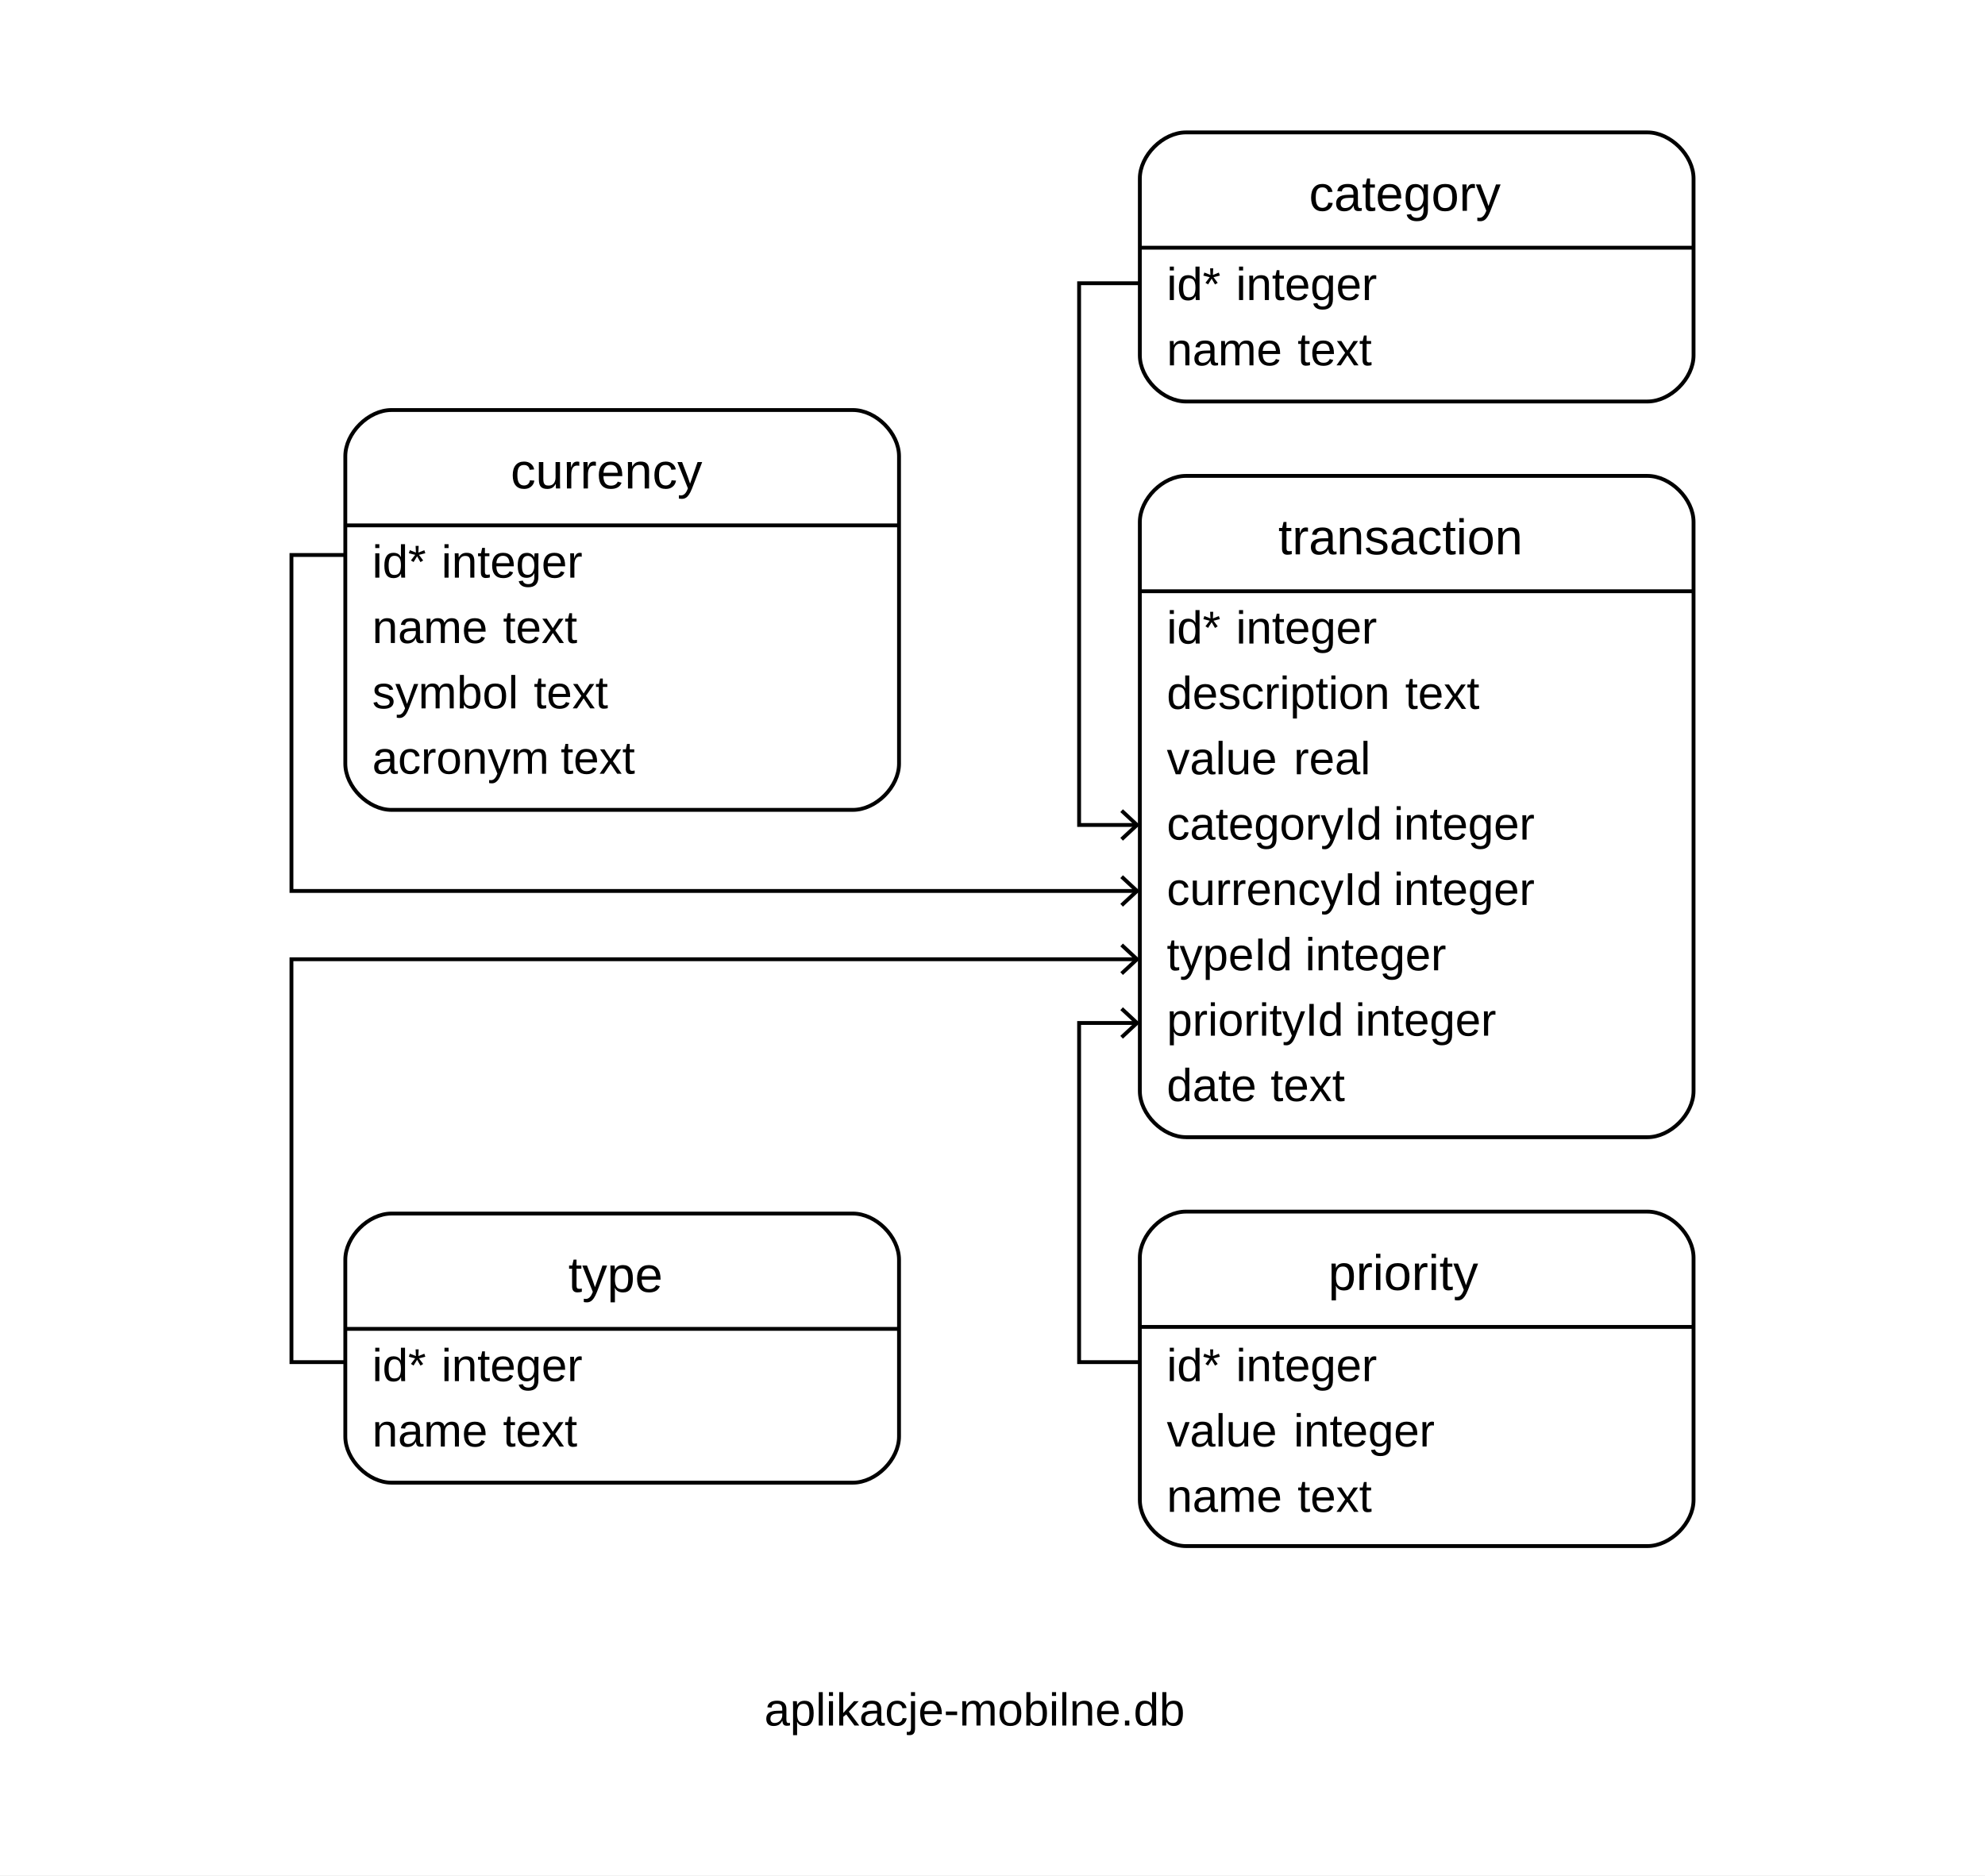
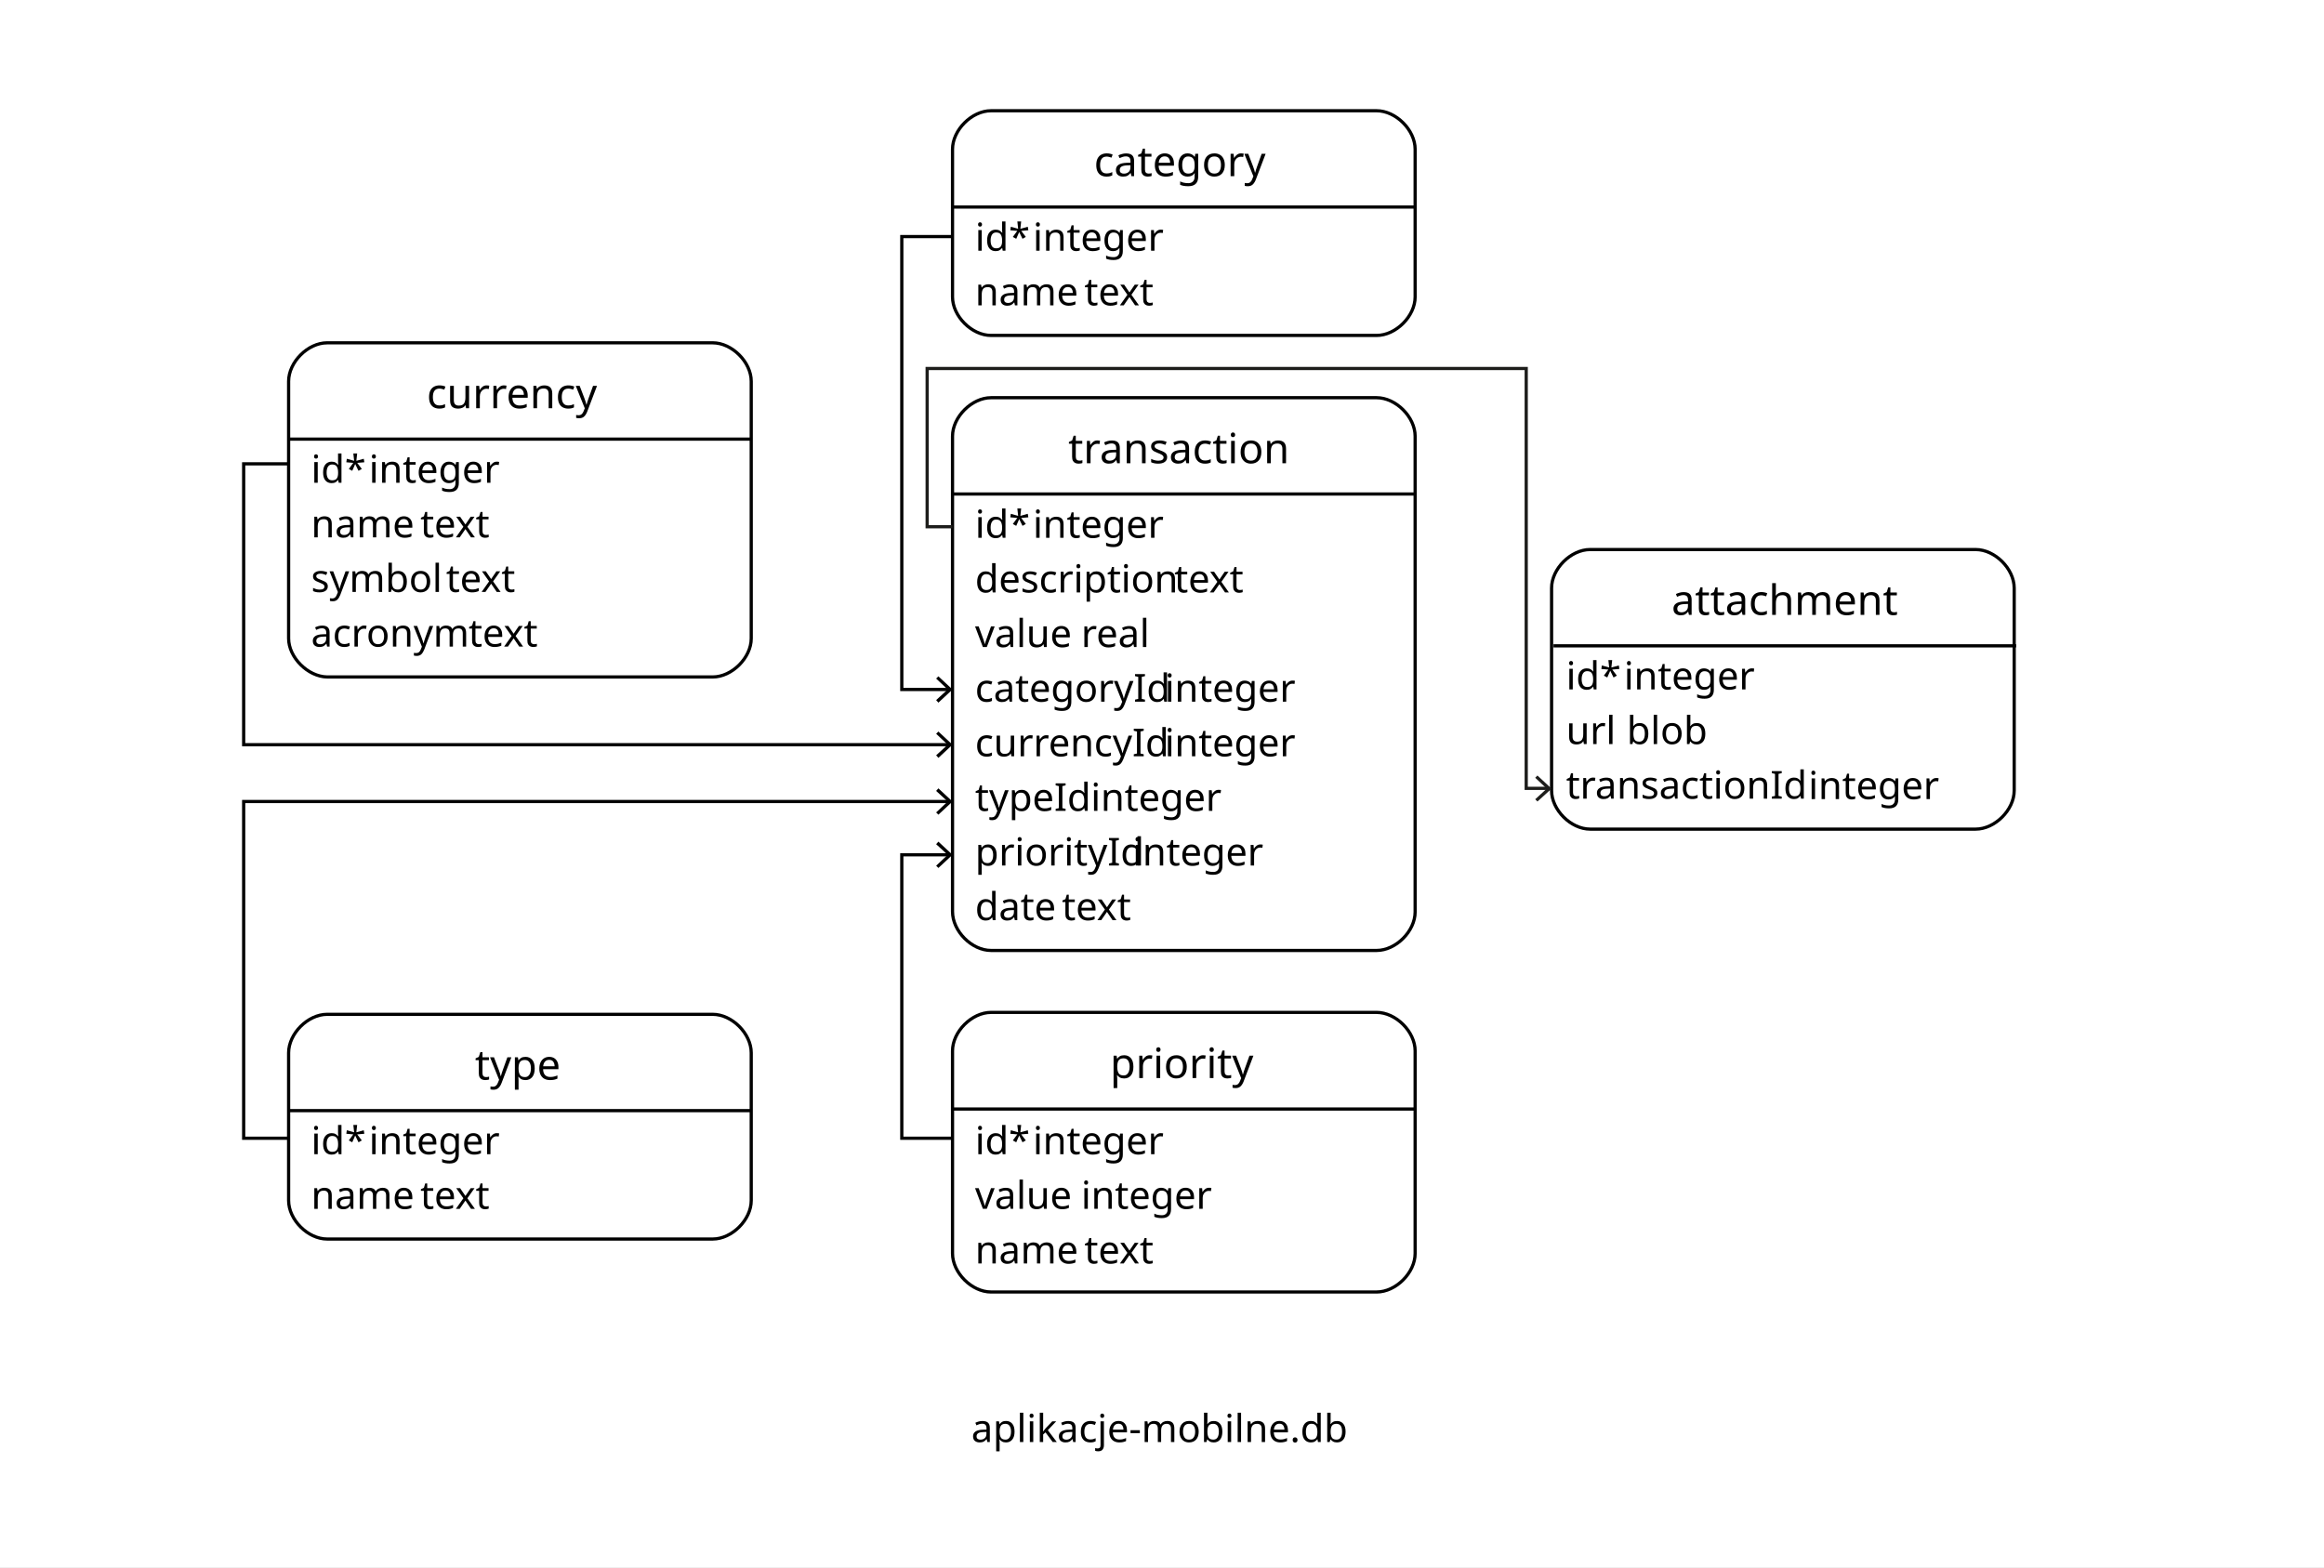
- <svg xmlns="http://www.w3.org/2000/svg" id="Warstwa_1" viewBox="0 0 516.73 488.22">
-   <defs>
-     <style>.cls-1{fill:#fff;}.cls-2{font-family:ArialMT, Arial;}.cls-2,.cls-3{font-size:12.01px;}.cls-2,.cls-3,.cls-4{isolation:isolate;}.cls-5{stroke-miterlimit:10;}.cls-5,.cls-6{fill:none;stroke:#000;}.cls-3,.cls-4{font-family:Arial-BoldMT, Arial;}.cls-4{font-size:13.01px;}.cls-6{stroke-miterlimit:4;stroke-width:1px;}</style>
-   </defs>
-   <rect class="cls-1" width="516.73" height="488.22" />
+ <svg xmlns="http://www.w3.org/2000/svg" version="1.1" id="Warstwa_1" x="0px" y="0px" viewBox="0 0 723.9 488.2" style="enable-background:new 0 0 723.9 488.2;" xml:space="preserve">
+   <style type="text/css">
+ 	.st0{fill:#FFFFFF;}
+ 	.st1{font-family:'Arial-BoldMT';}
+ 	.st2{font-size:12.01px;}
+ 	.st3{fill:none;stroke:#000000;}
+ 	.st4{font-size:13.01px;}
+ 	.st5{font-family:'ArialMT';}
+ 	.st6{fill:none;stroke:#000000;stroke-miterlimit:10;}
+ 	.st7{fill:none;stroke:#1D1D1B;stroke-miterlimit:10;}
+ 	.st8{fill:#1D1D1B;}
+ </style>
+   <rect class="st0" width="723.9" height="488.2" />
+   <text transform="matrix(1 0 0 1 302.5485 449.24)" class="st1 st2">aplikacje-mobilne.db</text>
+   <g id="node1">
+     <path class="st3" d="M308.7,296.1h120.1c6,0,12-6,12-12V135.9c0-6-6-12-12-12H308.7c-6,0-12,6-12,12V284   C296.7,290.1,302.7,296.1,308.7,296.1" />
+     <text transform="matrix(1 0 0 1 332.75 144.32)" class="st1 st4">transaction</text>
+     <line class="st3" x1="296.7" y1="153.9" x2="440.9" y2="153.9" />
+     <text transform="matrix(1 0 0 1 303.72 167.54)" class="st5 st2">id*</text>
+     <text transform="matrix(1 0 0 1 321.74 167.54)" class="st1 st2">integer</text>
+     <text transform="matrix(1 0 0 1 303.72 184.56)" class="st5 st2">description</text>
+     <text transform="matrix(1 0 0 1 365.78 184.56)" class="st1 st2">text</text>
+     <text transform="matrix(1 0 0 1 303.72 201.58)" class="st5 st2">value</text>
+     <text transform="matrix(1 0 0 1 336.76 201.58)" class="st1 st2">real</text>
+     <text transform="matrix(1 0 0 1 303.72 218.59)" class="st5 st2">categoryId</text>
+     <text transform="matrix(1 0 0 1 362.78 218.59)" class="st1 st2">integer</text>
+     <text transform="matrix(1 0 0 1 303.72 235.61)" class="st5 st2">currencyId</text>
+     <text transform="matrix(1 0 0 1 362.78 235.61)" class="st1 st2">integer</text>
+     <text transform="matrix(1 0 0 1 303.72 252.62)" class="st5 st2">typeId</text>
+     <text transform="matrix(1 0 0 1 339.76 252.62)" class="st1 st2">integer</text>
+     <text transform="matrix(1 0 0 1 303.72 269.64)" class="st5 st2">priorityId</text>
+     <text transform="matrix(1 0 0 1 352.77 269.64)" class="st1 st2">integer</text>
+     <text transform="matrix(1 0 0 1 303.72 286.66)" class="st5 st2">date</text>
+     <text transform="matrix(1 0 0 1 330.75 286.66)" class="st1 st2">text</text>
+   </g>
+   <g id="node2">
+     <path class="st3" d="M308.7,104.5h120.1c6,0,12-6,12-12v-46c0-6-6-12-12-12H308.7c-6,0-12,6-12,12v46   C296.7,98.5,302.7,104.5,308.7,104.5" />
+     <text transform="matrix(1 0 0 1 340.76 54.89)" class="st1 st4">category</text>
+     <line class="st3" x1="296.7" y1="64.5" x2="440.9" y2="64.5" />
+     <text transform="matrix(1 0 0 1 303.72 78.11)" class="st5 st2">id*</text>
+     <text transform="matrix(1 0 0 1 321.74 78.11)" class="st1 st2">integer</text>
+     <text transform="matrix(1 0 0 1 303.72 95.12)" class="st5 st2">name</text>
+     <text transform="matrix(1 0 0 1 337.76 95.12)" class="st1 st2">text</text>
+   </g>
+   <g id="node3">
+     <path class="st3" d="M308.7,402.5h120.1c6,0,12-6,12-12v-63.1c0-6-6-12-12-12H308.7c-6,0-12,6-12,12v63.1   C296.7,396.5,302.7,402.5,308.7,402.5" />
+     <text transform="matrix(1 0 0 1 345.76 335.85)" class="st1 st4">priority</text>
+     <line class="st3" x1="296.7" y1="345.5" x2="440.9" y2="345.5" />
+     <text transform="matrix(1 0 0 1 303.72 359.58)" class="st5 st2">id*</text>
+     <text transform="matrix(1 0 0 1 321.74 359.58)" class="st1 st2">integer</text>
+     <text transform="matrix(1 0 0 1 303.72 376.59)" class="st5 st2">value</text>
+     <text transform="matrix(1 0 0 1 336.76 376.59)" class="st1 st2">integer</text>
+     <text transform="matrix(1 0 0 1 303.72 393.61)" class="st5 st2">name</text>
+     <text transform="matrix(1 0 0 1 337.76 393.61)" class="st1 st2">text</text>
+   </g>
+   <g id="node4">
+     <path class="st3" d="M101.9,386H222c6,0,12-6,12-12v-46c0-6-6-12-12-12H101.9c-6,0-12,6-12,12v46C89.9,380,95.9,386,101.9,386" />
+     <text transform="matrix(1 0 0 1 147.94 336.36)" class="st1 st4">type</text>
+     <line class="st3" x1="89.9" y1="346" x2="234" y2="346" />
+     <text transform="matrix(1 0 0 1 96.89 359.58)" class="st5 st2">id*</text>
+     <text transform="matrix(1 0 0 1 114.91 359.58)" class="st1 st2">integer</text>
+     <text transform="matrix(1 0 0 1 96.89 376.6)" class="st5 st2">name</text>
+     <text transform="matrix(1 0 0 1 130.92 376.6)" class="st1 st2">text</text>
+   </g>
+   <g id="node5">
+     <path class="st3" d="M101.9,210.9H222c6,0,12-6,12-12v-80.1c0-6-6-12-12-12H101.9c-6,0-12,6-12,12v80.1   C89.9,204.8,95.9,210.8,101.9,210.9" />
+     <text transform="matrix(1 0 0 1 132.93 127.17)" class="st1 st4">currency</text>
+     <line class="st3" x1="89.9" y1="136.8" x2="234" y2="136.8" />
+     <text transform="matrix(1 0 0 1 96.89 150.39)" class="st5 st2">id*</text>
+     <text transform="matrix(1 0 0 1 114.91 150.39)" class="st1 st2">integer</text>
+     <text transform="matrix(1 0 0 1 96.89 167.41)" class="st5 st2">name</text>
+     <text transform="matrix(1 0 0 1 130.92 167.41)" class="st1 st2">text</text>
+     <text transform="matrix(1 0 0 1 96.89 184.42)" class="st5 st2">symbol</text>
+     <text transform="matrix(1 0 0 1 138.93 184.42)" class="st1 st2">text</text>
+     <text transform="matrix(1 0 0 1 96.89 201.44)" class="st5 st2">acronym</text>
+     <text transform="matrix(1 0 0 1 145.94 201.44)" class="st1 st2">text</text>
+   </g>
  <g>
-     <text class="cls-3" transform="translate(198.96 449.24)">
-       <tspan x="0" y="0">aplikacje-mobilne.db</tspan>
-     </text>
-     <g id="node1">
-       <path class="cls-6" d="M308.73,296.07h120.12c6.01,0,12.01-6.01,12.01-12.01V135.91c0-6.01-6.01-12.01-12.01-12.01h-120.12c-6.01,0-12.01,6.01-12.01,12.01v148.14c0,6.01,6.01,12.01,12.01,12.01" />
-       <text class="cls-4" transform="translate(332.75 144.32)">
-         <tspan x="0" y="0">transaction</tspan>
-       </text>
-       <line class="cls-6" x1="296.72" y1="153.93" x2="440.86" y2="153.93" />
-       <text class="cls-2" transform="translate(303.72 167.54)">
-         <tspan x="0" y="0">id*</tspan>
-       </text>
-       <text class="cls-3" transform="translate(321.74 167.54)">
-         <tspan x="0" y="0">integer</tspan>
-       </text>
-       <text class="cls-2" transform="translate(303.72 184.56)">
-         <tspan x="0" y="0">description</tspan>
-       </text>
-       <text class="cls-3" transform="translate(365.78 184.56)">
-         <tspan x="0" y="0">text</tspan>
-       </text>
-       <text class="cls-2" transform="translate(303.72 201.58)">
-         <tspan x="0" y="0">value</tspan>
-       </text>
-       <text class="cls-3" transform="translate(336.76 201.58)">
-         <tspan x="0" y="0">real</tspan>
-       </text>
-       <text class="cls-2" transform="translate(303.72 218.59)">
-         <tspan x="0" y="0">categoryId</tspan>
-       </text>
-       <text class="cls-3" transform="translate(362.78 218.59)">
-         <tspan x="0" y="0">integer</tspan>
-       </text>
-       <text class="cls-2" transform="translate(303.72 235.61)">
-         <tspan x="0" y="0">currencyId</tspan>
-       </text>
-       <text class="cls-3" transform="translate(362.78 235.61)">
-         <tspan x="0" y="0">integer</tspan>
-       </text>
-       <text class="cls-2" transform="translate(303.72 252.62)">
-         <tspan x="0" y="0">typeId</tspan>
-       </text>
-       <text class="cls-3" transform="translate(339.76 252.62)">
-         <tspan x="0" y="0">integer</tspan>
-       </text>
-       <text class="cls-2" transform="translate(303.72 269.64)">
-         <tspan x="0" y="0">priorityId</tspan>
-       </text>
-       <text class="cls-3" transform="translate(352.77 269.64)">
-         <tspan x="0" y="0">integer</tspan>
-       </text>
-       <text class="cls-2" transform="translate(303.72 286.66)">
-         <tspan x="0" y="0">date</tspan>
-       </text>
-       <text class="cls-3" transform="translate(330.75 286.66)">
-         <tspan x="0" y="0">text</tspan>
-       </text>
-     </g>
-     <g id="node2">
-       <path class="cls-6" d="M308.73,104.53h120.12c6.01,0,12.01-6.01,12.01-12.01V46.48c0-6.01-6.01-12.01-12.01-12.01h-120.12c-6.01,0-12.01,6.01-12.01,12.01v46.04c0,6.01,6.01,12.01,12.01,12.01" />
-       <text class="cls-4" transform="translate(340.76 54.89)">
-         <tspan x="0" y="0">category</tspan>
-       </text>
-       <line class="cls-6" x1="296.72" y1="64.49" x2="440.86" y2="64.49" />
-       <text class="cls-2" transform="translate(303.72 78.11)">
-         <tspan x="0" y="0">id*</tspan>
-       </text>
-       <text class="cls-3" transform="translate(321.74 78.11)">
-         <tspan x="0" y="0">integer</tspan>
-       </text>
-       <text class="cls-2" transform="translate(303.72 95.12)">
-         <tspan x="0" y="0">name</tspan>
-       </text>
-       <text class="cls-3" transform="translate(337.76 95.12)">
-         <tspan x="0" y="0">text</tspan>
-       </text>
-     </g>
-     <g id="node3">
-       <path class="cls-6" d="M308.73,402.52h120.12c6.01,0,12.01-6.01,12.01-12.01v-63.06c0-6.01-6.01-12.01-12.01-12.01h-120.12c-6.01,0-12.01,6.01-12.01,12.01v63.06c0,6.01,6.01,12.01,12.01,12.01" />
-       <text class="cls-4" transform="translate(345.76 335.85)">
-         <tspan x="0" y="0">priority</tspan>
-       </text>
-       <line class="cls-6" x1="296.72" y1="345.46" x2="440.86" y2="345.46" />
-       <text class="cls-2" transform="translate(303.72 359.58)">
-         <tspan x="0" y="0">id*</tspan>
-       </text>
-       <text class="cls-3" transform="translate(321.74 359.58)">
-         <tspan x="0" y="0">integer</tspan>
-       </text>
-       <text class="cls-2" transform="translate(303.72 376.59)">
-         <tspan x="0" y="0">value</tspan>
-       </text>
-       <text class="cls-3" transform="translate(336.76 376.59)">
-         <tspan x="0" y="0">integer</tspan>
-       </text>
-       <text class="cls-2" transform="translate(303.72 393.61)">
-         <tspan x="0" y="0">name</tspan>
-       </text>
-       <text class="cls-3" transform="translate(337.76 393.61)">
-         <tspan x="0" y="0">text</tspan>
-       </text>
-     </g>
-     <g id="node4">
-       <path class="cls-6" d="M101.9,386.01h120.12c6.01,0,12.01-6.01,12.01-12.01v-46.04c0-6.01-6.01-12.01-12.01-12.01H101.9c-6.01,0-12.01,6.01-12.01,12.01v46.04c0,6.01,6.01,12.01,12.01,12.01" />
-       <text class="cls-4" transform="translate(147.94 336.36)">
-         <tspan x="0" y="0">type</tspan>
-       </text>
-       <line class="cls-6" x1="89.88" y1="345.97" x2="234.02" y2="345.97" />
-       <text class="cls-2" transform="translate(96.89 359.58)">
-         <tspan x="0" y="0">id*</tspan>
-       </text>
-       <text class="cls-3" transform="translate(114.91 359.58)">
-         <tspan x="0" y="0">integer</tspan>
-       </text>
-       <text class="cls-2" transform="translate(96.89 376.6)">
-         <tspan x="0" y="0">name</tspan>
-       </text>
-       <text class="cls-3" transform="translate(130.92 376.6)">
-         <tspan x="0" y="0">text</tspan>
-       </text>
-     </g>
-     <g id="node5">
-       <path class="cls-6" d="M101.9,210.85h120.12c6.01,0,12.01-6.01,12.01-12.01V118.76c0-6.01-6.01-12.01-12.01-12.01H101.9c-6.01,0-12.01,6.01-12.01,12.01v80.08c0,6.01,6.01,12.01,12.01,12.01" />
-       <text class="cls-4" transform="translate(132.93 127.17)">
-         <tspan x="0" y="0">currency</tspan>
-       </text>
-       <line class="cls-6" x1="89.88" y1="136.78" x2="234.02" y2="136.78" />
-       <text class="cls-2" transform="translate(96.89 150.39)">
-         <tspan x="0" y="0">id*</tspan>
-       </text>
-       <text class="cls-3" transform="translate(114.91 150.39)">
-         <tspan x="0" y="0">integer</tspan>
-       </text>
-       <text class="cls-2" transform="translate(96.89 167.41)">
-         <tspan x="0" y="0">name</tspan>
-       </text>
-       <text class="cls-3" transform="translate(130.92 167.41)">
-         <tspan x="0" y="0">text</tspan>
-       </text>
-       <text class="cls-2" transform="translate(96.89 184.42)">
-         <tspan x="0" y="0">symbol</tspan>
-       </text>
-       <text class="cls-3" transform="translate(138.93 184.42)">
-         <tspan x="0" y="0">text</tspan>
-       </text>
-       <text class="cls-2" transform="translate(96.89 201.44)">
-         <tspan x="0" y="0">acronym</tspan>
-       </text>
-       <text class="cls-3" transform="translate(145.94 201.44)">
-         <tspan x="0" y="0">text</tspan>
-       </text>
-     </g>
+     <polyline class="st6" points="296.7,354.6 280.9,354.6 280.9,266.3 295.6,266.3  " />
+     <polygon points="292.3,270.4 291.6,269.7 295.2,266.3 291.6,263 292.3,262.2 296.7,266.3  " />
+   </g>
+   <g>
+     <polyline class="st6" points="89.9,354.6 75.9,354.6 75.9,249.7 295.6,249.7  " />
+     <polygon points="292.3,253.8 291.6,253.1 295.2,249.7 291.6,246.4 292.3,245.6 296.7,249.7  " />
+   </g>
+   <g>
+     <polyline class="st6" points="89.9,144.5 75.9,144.5 75.9,232 295.6,232  " />
+     <polygon points="292.3,236.1 291.6,235.3 295.2,232 291.6,228.6 292.3,227.9 296.7,232  " />
+   </g>
+   <g>
+     <polyline class="st6" points="296.7,73.7 280.9,73.7 280.9,214.8 295.6,214.8  " />
+     <polygon points="292.3,218.9 291.6,218.1 295.2,214.8 291.6,211.4 292.3,210.7 296.7,214.8  " />
+   </g>
+   <g>
+     <path class="st3" d="M495.3,258.3h120.1c6,0,12-6,12-12v-63.1c0-6-6-12-12-12H495.3c-6,0-12,6-12,12v63.1   C483.3,252.3,489.3,258.3,495.3,258.3" />
+     <text transform="matrix(1 0 0 1 520.6735 191.5597)" class="st1 st4">attachment</text>
+     <line class="st3" x1="483.9" y1="201.2" x2="628" y2="201.2" />
+     <text transform="matrix(1 0 0 1 487.8204 214.7798)" class="st5 st2">id*</text>
+     <text transform="matrix(1 0 0 1 505.8405 214.7798)" class="st1 st2">integer</text>
+     <text transform="matrix(1 0 0 1 563.2897 248.9418)" class="st1 st2">integer</text>
+     <text transform="matrix(1 0 0 1 487.8204 231.7998)" class="st5 st2">url</text>
+     <text transform="matrix(1 0 0 1 506.7048 231.7998)" class="st1 st2">blob</text>
+     <text transform="matrix(1 0 0 1 487.8204 248.8097)" class="st5 st2">transactionId</text>
+   </g>
+   <g>
    <g>
-       <polyline class="cls-5" points="296.72 354.63 280.91 354.63 280.91 266.33 295.63 266.33" />
-       <polygon points="292.32 270.42 291.64 269.69 295.25 266.33 291.64 262.98 292.32 262.24 296.72 266.33 292.32 270.42" />
-     </g>
-     <g>
-       <polyline class="cls-5" points="89.88 354.63 75.87 354.63 75.87 249.74 295.63 249.74" />
-       <polygon points="292.32 253.83 291.64 253.1 295.25 249.74 291.64 246.38 292.32 245.65 296.72 249.74 292.32 253.83" />
-     </g>
-     <g>
-       <polyline class="cls-5" points="89.88 144.49 75.87 144.49 75.87 231.96 295.63 231.96" />
-       <polygon points="292.32 236.05 291.64 235.32 295.25 231.96 291.64 228.61 292.32 227.87 296.72 231.96 292.32 236.05" />
-     </g>
-     <g>
-       <polyline class="cls-5" points="296.72 73.74 280.91 73.74 280.91 214.78 295.63 214.78" />
-       <polygon points="292.32 218.87 291.64 218.13 295.25 214.78 291.64 211.42 292.32 210.69 296.72 214.78 292.32 218.87" />
+       <polyline class="st7" points="296.7,164.1 288.8,164.1 288.8,114.8 475.4,114.8 475.4,210 475.4,245.6 482.2,245.6   " />
+       <g>
+         <polygon class="st8" points="478.9,249.7 478.2,249 481.8,245.7 478.2,242.3 478.9,241.6 483.3,245.7    " />
+       </g>
    </g>
  </g>
</svg>
